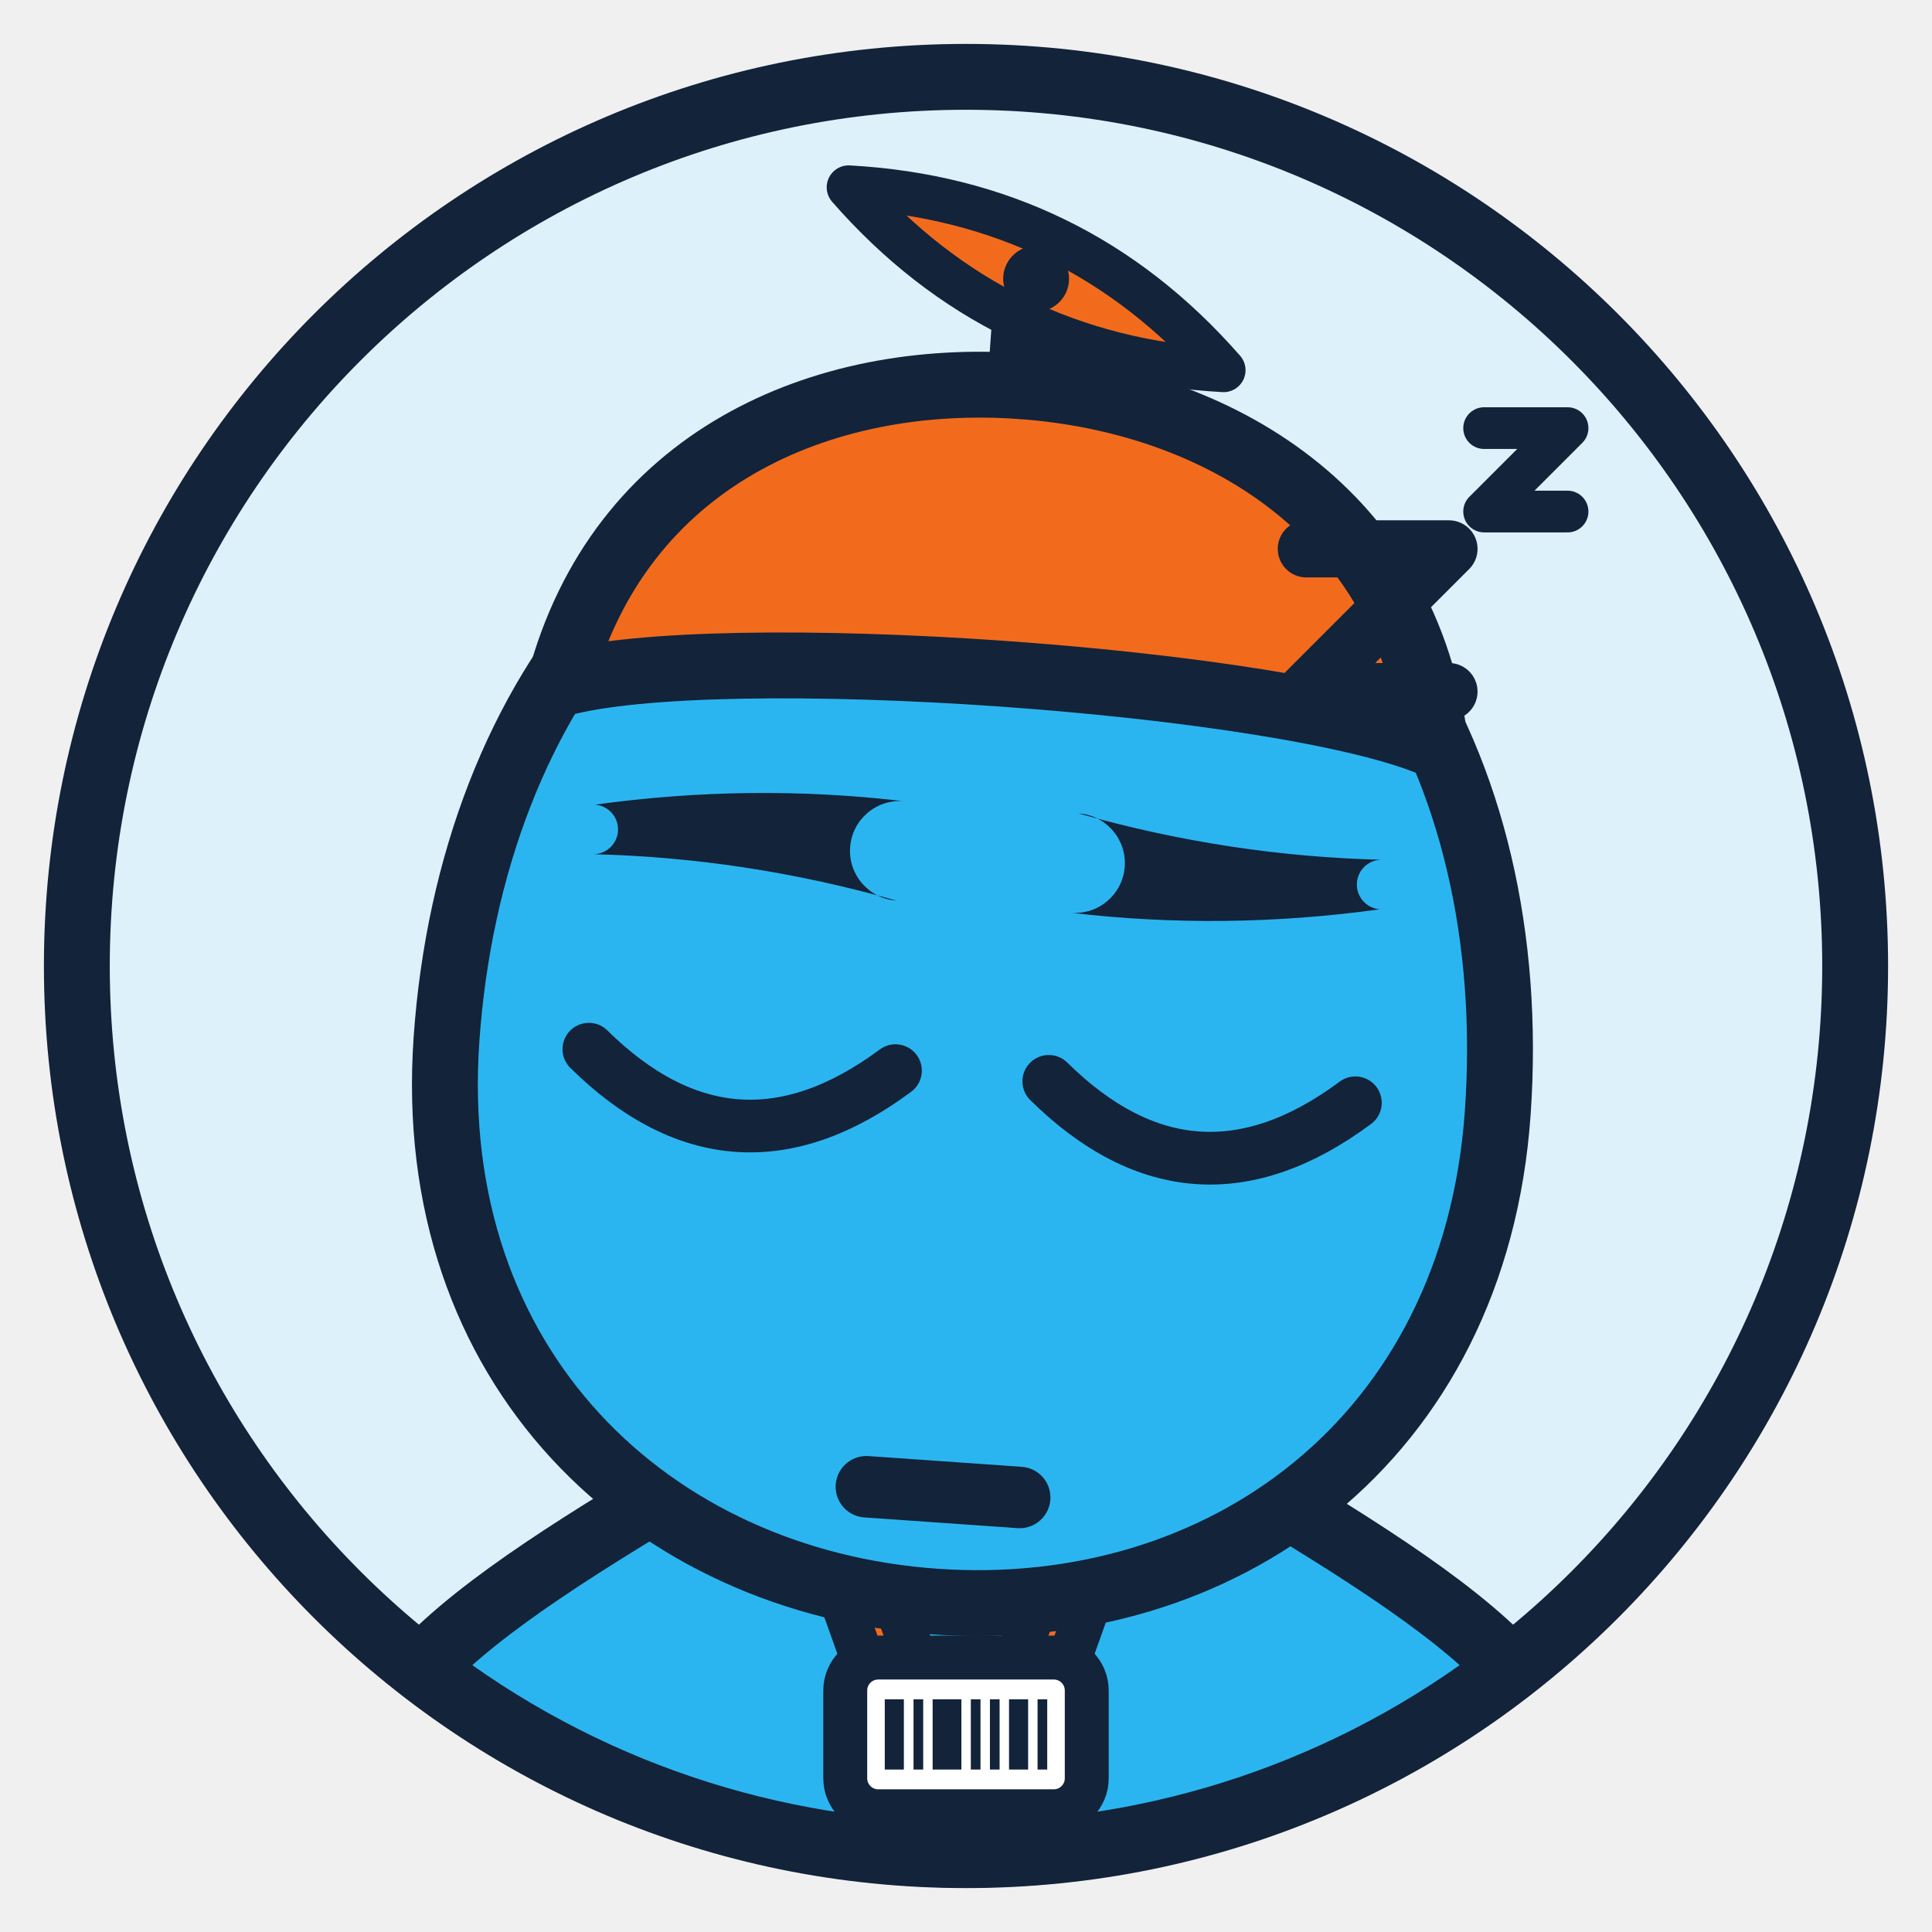
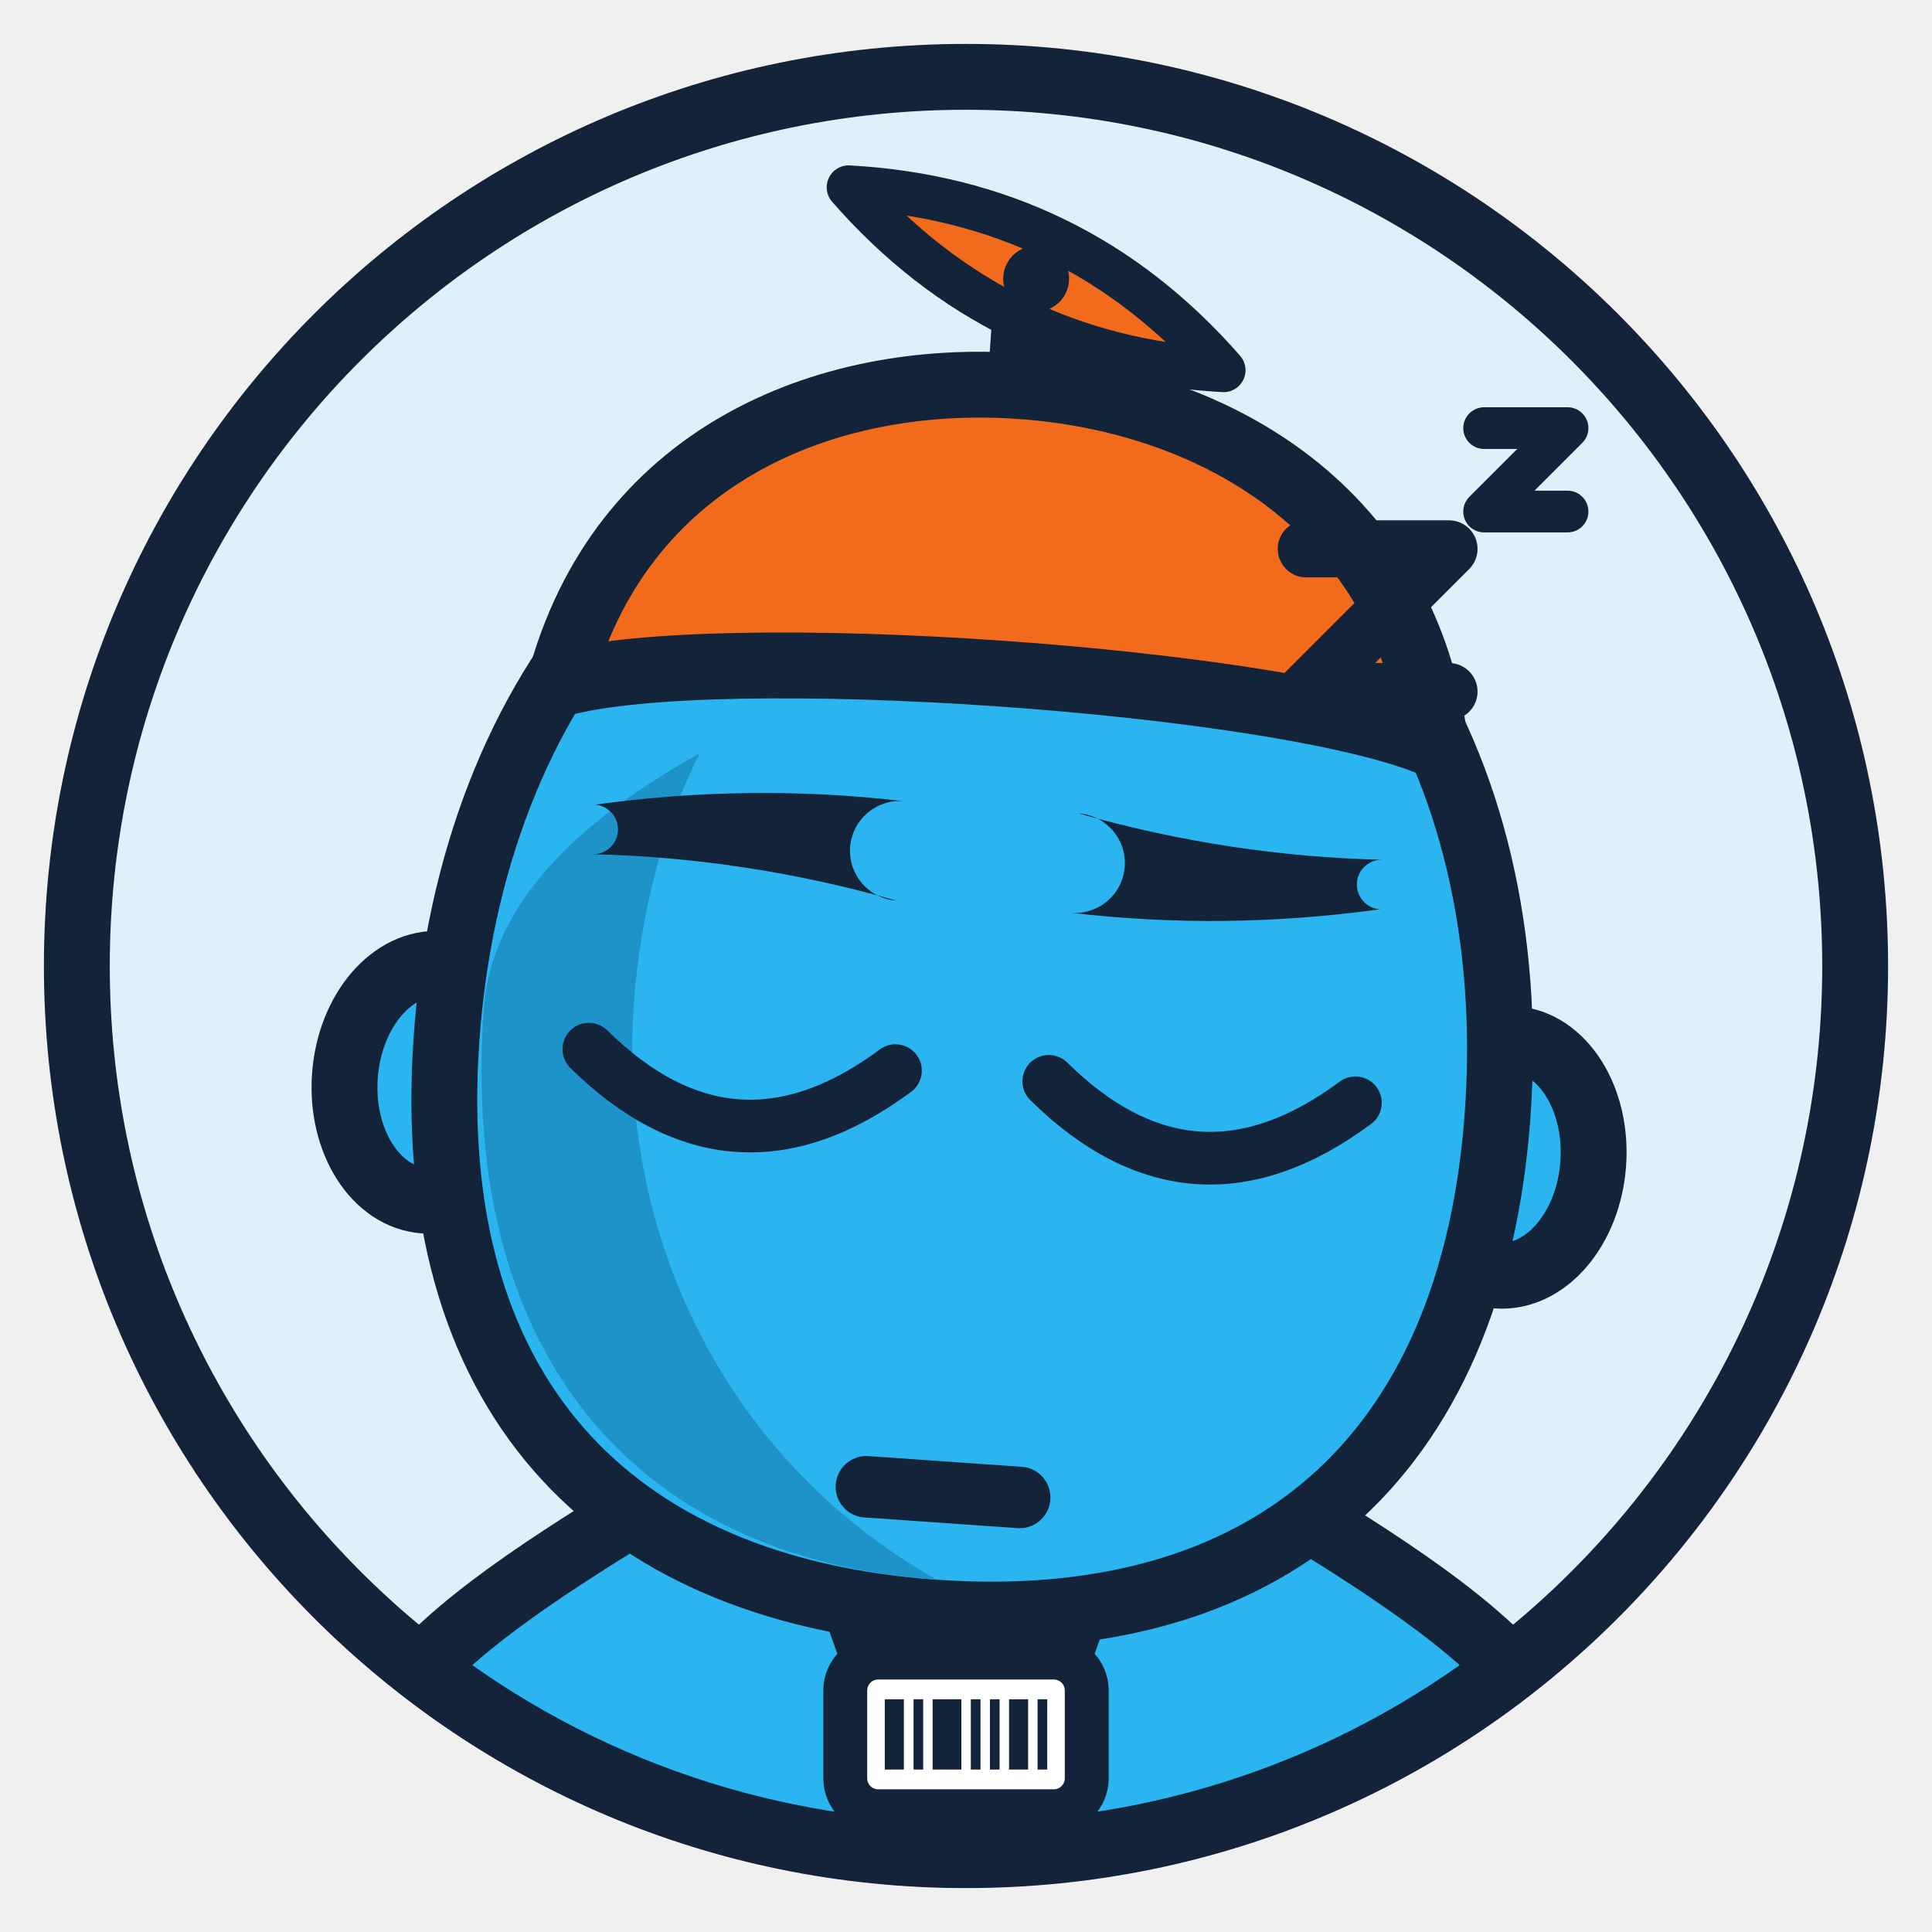
<svg xmlns="http://www.w3.org/2000/svg" viewBox="0 0 88 88" width="88" height="88" color="#12233A" role="img" aria-label="Shin: asleep">
  <circle class="face-disc" cx="44" cy="44" r="40.5" fill="#DDF1FA" />
  <g class="face-body">
    <path d="M32 67 C27 70 22 73 19.2 76 A40.5 40.5 0 0 0 68.8 76 C66 73 61 70 56 67 Z" fill="#2BB5F0" stroke="currentColor" stroke-width="3" stroke-linejoin="round" />
    <path d="M37.30 70 L39.70 70 L42.20 77 L39.80 77 Z M48.30 70 L50.70 70 L48.20 77 L45.80 77 Z" fill="#F26B1D" stroke="currentColor" stroke-width="2" stroke-linejoin="round" />
    <rect x="38.5" y="75.5" width="11" height="7" rx="1.5" fill="#FFFFFF" stroke="currentColor" stroke-width="2" />
    <path d="M40.30 77.4 h0.87 v3.2 h-0.87 Z M41.61 77.4 h0.44 v3.2 h-0.44 Z M42.48 77.4 h1.31 v3.2 h-1.31 Z M44.22 77.4 h0.44 v3.2 h-0.44 Z M45.09 77.4 h0.44 v3.2 h-0.44 Z M45.96 77.4 h0.87 v3.2 h-0.87 Z M47.26 77.4 h0.44 v3.2 h-0.44 Z" fill="#12233A" />
  </g>
  <g class="face-head" transform="translate(0 3) rotate(4 44 50)">
-     <path class="face-skull" d="M44 17 C59 17 68 30 68 46 C68 61 57 70 44 70 C31 70 20 61 20 46 C20 30 29 17 44 17 Z" fill="#2BB5F0" stroke="currentColor" stroke-width="3" />
+     <ellipse cx="19.5" cy="48" rx="4" ry="5.4" fill="#2BB5F0" stroke="currentColor" stroke-width="3" />
+     <ellipse cx="68.5" cy="48" rx="4" ry="5.4" fill="#2BB5F0" stroke="currentColor" stroke-width="3" />
+     <path class="face-skull" d="M44 17 C59 17 68 30 68 46 C68 62 59 70.5 44 70.5 C29 70.5 20 62 20 46 C20 30 29 17 44 17 Z" fill="#2BB5F0" stroke="currentColor" stroke-width="3" />
+     <path d="M21.6 44 C21.4 60 30 69 44 69 C34.5 64.5 28.5 55 28.4 44 C28.4 39.5 29.2 35.5 30.6 32.2 C25.4 35.6 21.9 39.4 21.6 44 Z" fill="#1E93C9" />
    <g class="face-hat">
      <path d="M24 29.5 C26 19 35 14.5 44 14.5 C53 14.5 62 19 64 29.5 C57 27 31 27 24 29.5 Z" fill="#F26B1D" stroke="currentColor" stroke-width="3" stroke-linejoin="round" />
      <path d="M44 14.5 L44 10.5" stroke="currentColor" stroke-width="3" stroke-linecap="round" />
      <g transform="rotate(22 44 10.5)">
        <path d="M34.5 9.5 Q44 5.5 53.5 9.5 Q44 13.5 34.5 9.5 Z" fill="#F26B1D" stroke="currentColor" stroke-width="2" stroke-linejoin="round" />
        <circle cx="44" cy="9.5" r="1.5" fill="#12233A" />
      </g>
    </g>
    <g class="face-brows">
      <path d="M40.00 33.73 Q33.00 33.40 26.00 34.87 A1.13 1.13 0 0 1 26.00 37.13 Q33.00 36.80 40.00 38.27 A2.27 2.27 0 0 1 40.00 33.73 Z M48.00 38.27 Q55.00 38.60 62.00 37.13 A1.13 1.13 0 0 1 62.00 34.87 Q55.00 35.20 48.00 33.73 A2.27 2.27 0 0 1 48.00 38.27 Z" fill="currentColor" />
    </g>
    <g class="face-eyes">
      <path d="M26.50 46 Q33.5 52.00 40.50 46" stroke="currentColor" stroke-width="2.4" stroke-linecap="round" fill="none" />
      <path d="M47.50 46 Q54.5 52.00 61.50 46" stroke="currentColor" stroke-width="2.4" stroke-linecap="round" fill="none" />
    </g>
    <g class="face-mouth">
      <path d="M40.5 65 L47.5 65" stroke="currentColor" stroke-width="2.8" stroke-linecap="round" fill="none" />
    </g>
  </g>
  <g class="face-extras">
    <path d="M59.5 25.0 L66.0 25.0 L59.5 31.5 L66.0 31.5" stroke="currentColor" stroke-width="2.60" stroke-linecap="round" stroke-linejoin="round" fill="none" />
    <path d="M67.6 19.5 L71.4 19.5 L67.6 23.3 L71.4 23.3" stroke="currentColor" stroke-width="1.90" stroke-linecap="round" stroke-linejoin="round" fill="none" />
  </g>
  <circle class="face-ring" cx="44" cy="44" r="40.5" fill="none" stroke="currentColor" stroke-width="3" />
</svg>
